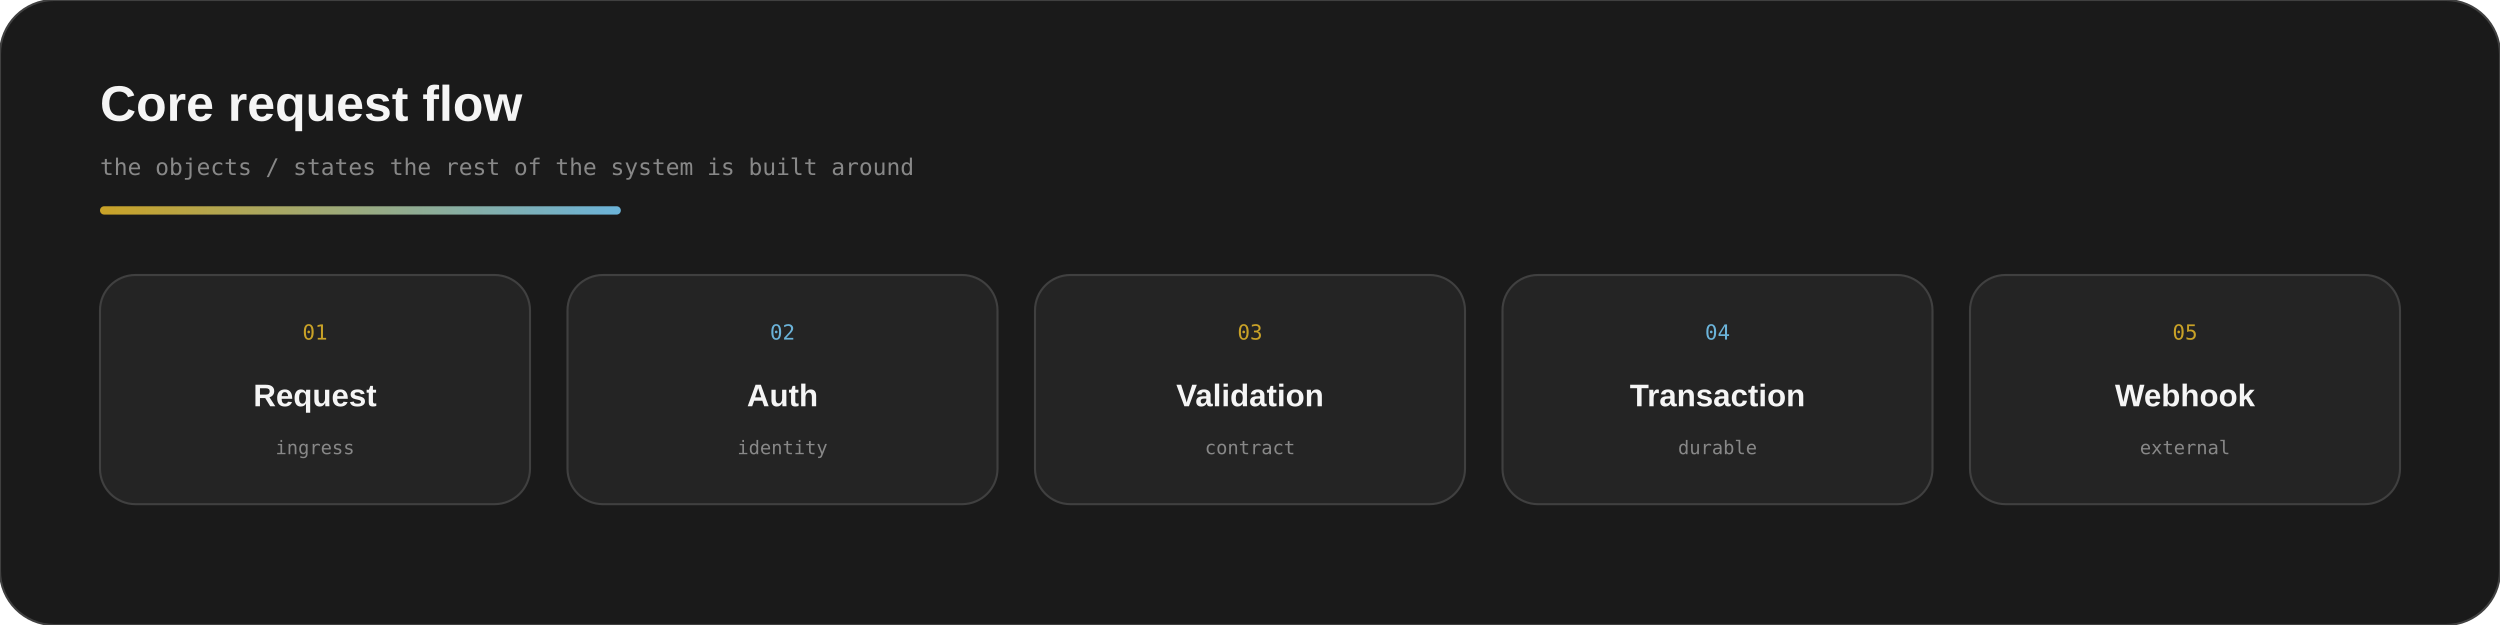
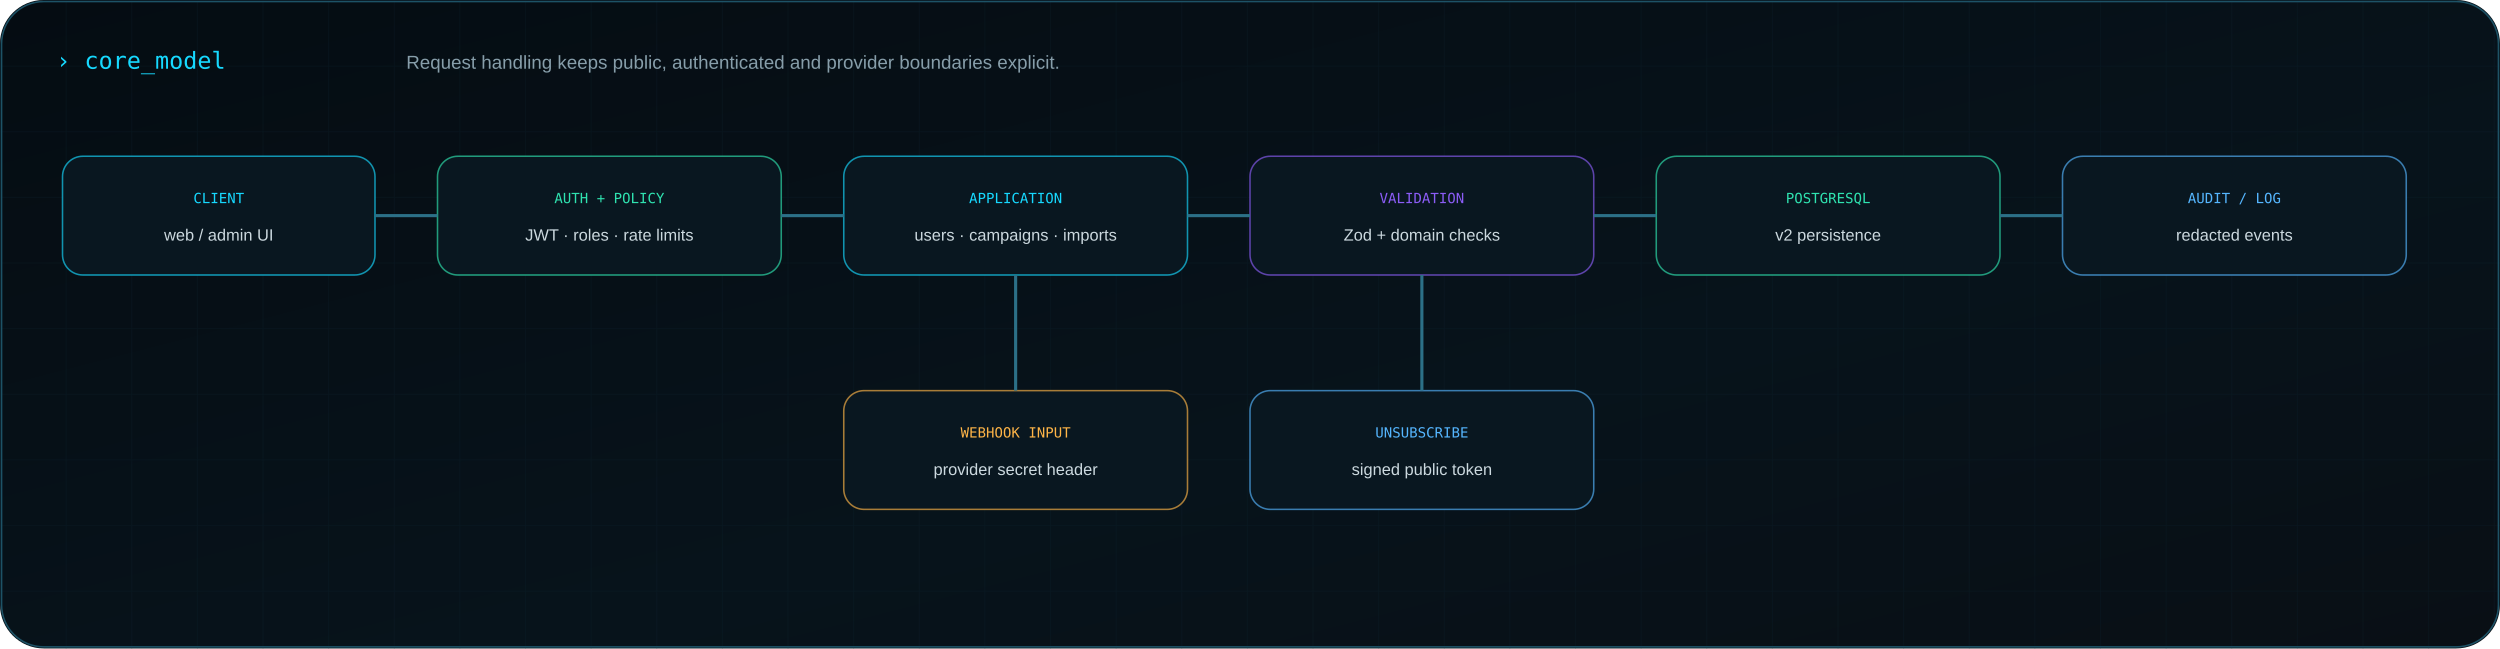
- <svg xmlns="http://www.w3.org/2000/svg" width="1200" height="300" viewBox="0 0 1200 300">
+ <svg xmlns="http://www.w3.org/2000/svg" width="1600" height="415" viewBox="0 0 1600 415">
  <defs>
-     <linearGradient id="g">
-       <stop stop-color="#c9a227" />
-       <stop offset="1" stop-color="#6bb3d9" />
+     <linearGradient id="bg" x1="0" y1="0" x2="1" y2="1">
+       <stop stop-color="#050c12" />
+       <stop offset=".6" stop-color="#07131b" />
+       <stop offset="1" stop-color="#090f15" />
    </linearGradient>
+     <pattern id="grid" width="42" height="42" patternUnits="userSpaceOnUse">
+       <path d="M42 0H0V42" fill="none" stroke="#0d2430" />
+     </pattern>
  </defs>
-   <rect width="1200" height="300" rx="26" fill="#1a1a1a" stroke="#404040" />
-   <text x="48" y="58" fill="#f5f5f5" font-family="Arial" font-size="24" font-weight="700">Core request flow</text>
-   <text x="48" y="84" fill="#888888" font-family="monospace" font-size="11">the objects / states the rest of the system is built around</text>
-   <rect x="48" y="99" width="250" height="4" rx="2" fill="url(#g)" />
-   <g transform="translate(48 132)">
-     <rect width="206.4" height="110" rx="17" fill="#242424" stroke="#404040" />
-     <text x="103.2" y="31" text-anchor="middle" fill="#c9a227" font-family="monospace" font-size="10">01</text>
-     <text x="103.2" y="63" text-anchor="middle" fill="#f5f5f5" font-family="Arial" font-size="15" font-weight="700">Request</text>
-     <text x="103.2" y="86" text-anchor="middle" fill="#888888" font-family="monospace" font-size="9">ingress</text>
+   <rect width="1600" height="415" rx="28" fill="url(#bg)" />
+   <rect width="1600" height="415" rx="28" fill="url(#grid)" opacity=".3" />
+   <rect x="1" y="1" width="1598" height="413" rx="27" fill="none" stroke="#1d5266" />
+   <text x="36" y="44" fill="#16d9ff" font-family="monospace" font-size="15">› core_model</text>
+   <text x="260" y="44" fill="#879eaa" font-family="Arial" font-size="12">Request handling keeps public, authenticated and provider boundaries explicit.</text>
+   <g transform="translate(40 100)">
+     <rect width="200" height="76" rx="13" fill="#091720" stroke="#16d9ff" stroke-opacity=".65" />
+     <text x="100" y="30" text-anchor="middle" fill="#16d9ff" font-family="monospace" font-size="9">CLIENT</text>
+     <text x="100" y="54" text-anchor="middle" fill="#ccd9df" font-family="Arial" font-size="10.5">web / admin UI</text>
  </g>
-   <g transform="translate(272.4 132)">
-     <rect width="206.4" height="110" rx="17" fill="#242424" stroke="#404040" />
-     <text x="103.2" y="31" text-anchor="middle" fill="#6bb3d9" font-family="monospace" font-size="10">02</text>
-     <text x="103.2" y="63" text-anchor="middle" fill="#f5f5f5" font-family="Arial" font-size="15" font-weight="700">Auth</text>
-     <text x="103.2" y="86" text-anchor="middle" fill="#888888" font-family="monospace" font-size="9">identity</text>
+   <g transform="translate(280 100)">
+     <rect width="220" height="76" rx="13" fill="#091720" stroke="#2fe3b0" stroke-opacity=".65" />
+     <text x="110" y="30" text-anchor="middle" fill="#2fe3b0" font-family="monospace" font-size="9">AUTH + POLICY</text>
+     <text x="110" y="54" text-anchor="middle" fill="#ccd9df" font-family="Arial" font-size="10.5">JWT · roles · rate limits</text>
  </g>
-   <g transform="translate(496.8 132)">
-     <rect width="206.4" height="110" rx="17" fill="#242424" stroke="#404040" />
-     <text x="103.2" y="31" text-anchor="middle" fill="#c9a227" font-family="monospace" font-size="10">03</text>
-     <text x="103.2" y="63" text-anchor="middle" fill="#f5f5f5" font-family="Arial" font-size="15" font-weight="700">Validation</text>
-     <text x="103.2" y="86" text-anchor="middle" fill="#888888" font-family="monospace" font-size="9">contract</text>
+   <g transform="translate(540 100)">
+     <rect width="220" height="76" rx="13" fill="#091720" stroke="#16d9ff" stroke-opacity=".65" />
+     <text x="110" y="30" text-anchor="middle" fill="#16d9ff" font-family="monospace" font-size="9">APPLICATION</text>
+     <text x="110" y="54" text-anchor="middle" fill="#ccd9df" font-family="Arial" font-size="10.5">users · campaigns · imports</text>
  </g>
-   <g transform="translate(721.2 132)">
-     <rect width="206.4" height="110" rx="17" fill="#242424" stroke="#404040" />
-     <text x="103.2" y="31" text-anchor="middle" fill="#6bb3d9" font-family="monospace" font-size="10">04</text>
-     <text x="103.2" y="63" text-anchor="middle" fill="#f5f5f5" font-family="Arial" font-size="15" font-weight="700">Transaction</text>
-     <text x="103.2" y="86" text-anchor="middle" fill="#888888" font-family="monospace" font-size="9">durable</text>
+   <g transform="translate(800 100)">
+     <rect width="220" height="76" rx="13" fill="#091720" stroke="#8b5cf6" stroke-opacity=".65" />
+     <text x="110" y="30" text-anchor="middle" fill="#8b5cf6" font-family="monospace" font-size="9">VALIDATION</text>
+     <text x="110" y="54" text-anchor="middle" fill="#ccd9df" font-family="Arial" font-size="10.5">Zod + domain checks</text>
  </g>
-   <g transform="translate(945.6 132)">
-     <rect width="206.4" height="110" rx="17" fill="#242424" stroke="#404040" />
-     <text x="103.2" y="31" text-anchor="middle" fill="#c9a227" font-family="monospace" font-size="10">05</text>
-     <text x="103.2" y="63" text-anchor="middle" fill="#f5f5f5" font-family="Arial" font-size="15" font-weight="700">Webhook</text>
-     <text x="103.2" y="86" text-anchor="middle" fill="#888888" font-family="monospace" font-size="9">external</text>
+   <g transform="translate(1060 100)">
+     <rect width="220" height="76" rx="13" fill="#091720" stroke="#2fe3b0" stroke-opacity=".65" />
+     <text x="110" y="30" text-anchor="middle" fill="#2fe3b0" font-family="monospace" font-size="9">POSTGRESQL</text>
+     <text x="110" y="54" text-anchor="middle" fill="#ccd9df" font-family="Arial" font-size="10.5">v2 persistence</text>
  </g>
+   <g transform="translate(1320 100)">
+     <rect width="220" height="76" rx="13" fill="#091720" stroke="#55b6ff" stroke-opacity=".65" />
+     <text x="110" y="30" text-anchor="middle" fill="#55b6ff" font-family="monospace" font-size="9">AUDIT / LOG</text>
+     <text x="110" y="54" text-anchor="middle" fill="#ccd9df" font-family="Arial" font-size="10.5">redacted events</text>
+   </g>
+   <path d="M240 138H280 M500 138H540 M760 138H800 M1020 138H1060 M1280 138H1320" stroke="#2c7087" stroke-width="2" />
+   <g transform="translate(540 250)">
+     <rect width="220" height="76" rx="13" fill="#091720" stroke="#ffb547" stroke-opacity=".65" />
+     <text x="110" y="30" text-anchor="middle" fill="#ffb547" font-family="monospace" font-size="9">WEBHOOK INPUT</text>
+     <text x="110" y="54" text-anchor="middle" fill="#ccd9df" font-family="Arial" font-size="10.5">provider secret header</text>
+   </g>
+   <g transform="translate(800 250)">
+     <rect width="220" height="76" rx="13" fill="#091720" stroke="#55b6ff" stroke-opacity=".65" />
+     <text x="110" y="30" text-anchor="middle" fill="#55b6ff" font-family="monospace" font-size="9">UNSUBSCRIBE</text>
+     <text x="110" y="54" text-anchor="middle" fill="#ccd9df" font-family="Arial" font-size="10.5">signed public token</text>
+   </g>
+   <path d="M650 176V250 M910 176V250" stroke="#2c7087" stroke-width="2" />
</svg>
